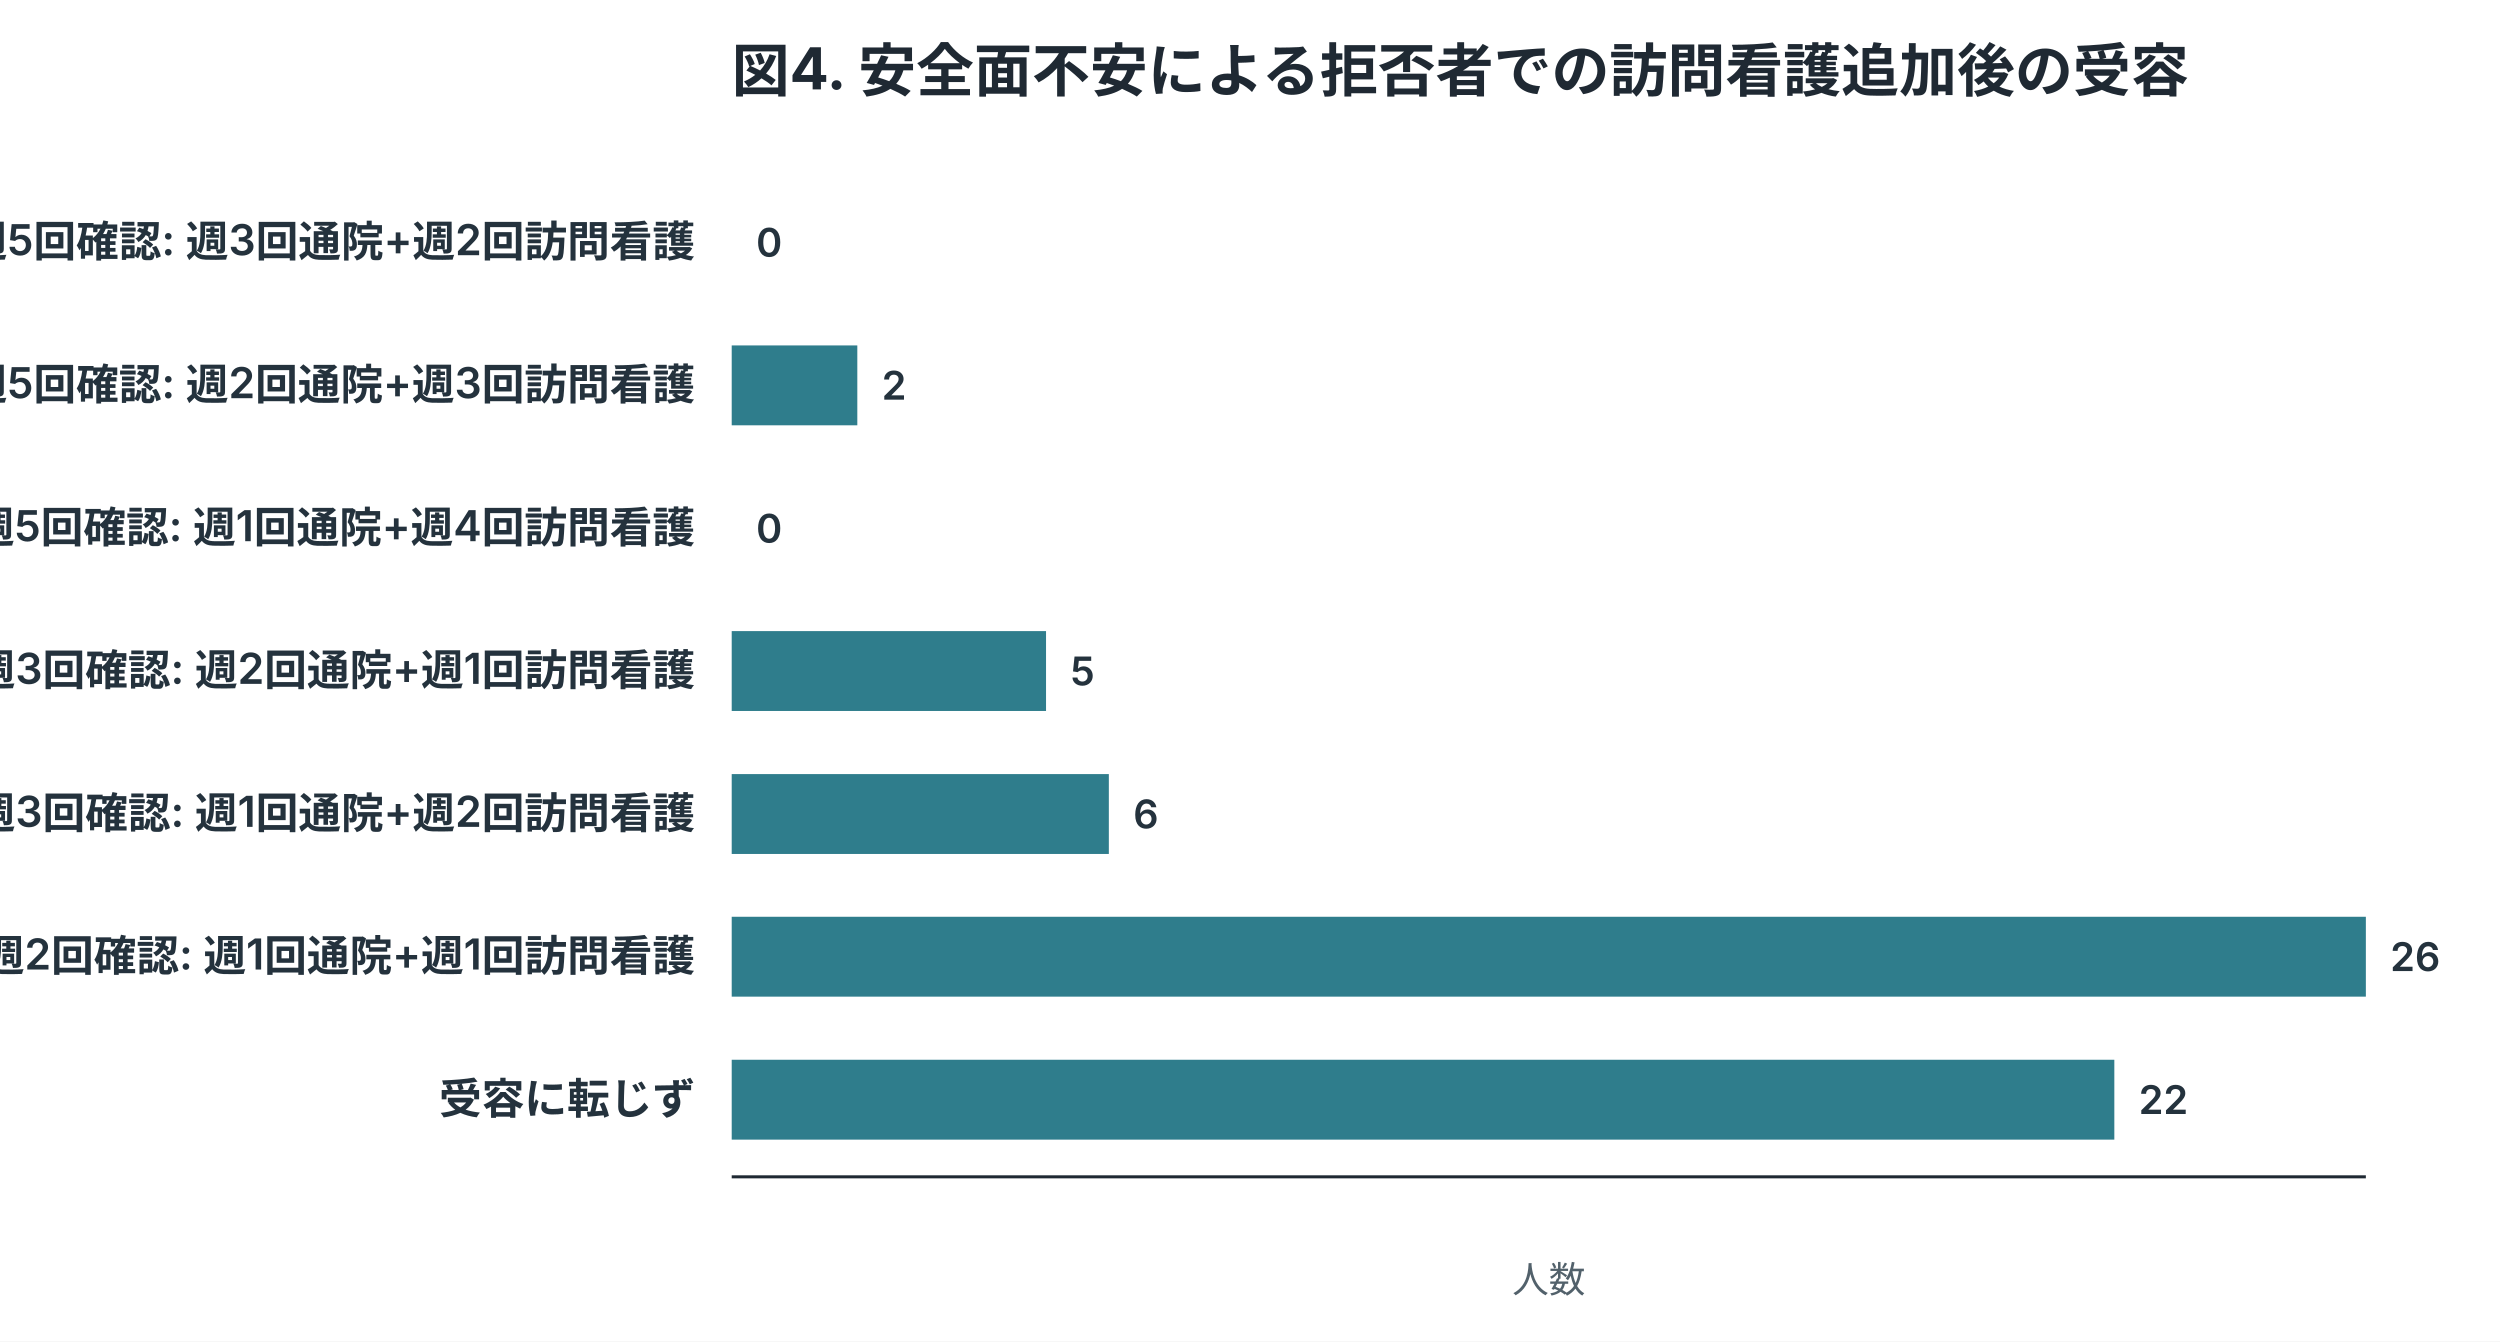
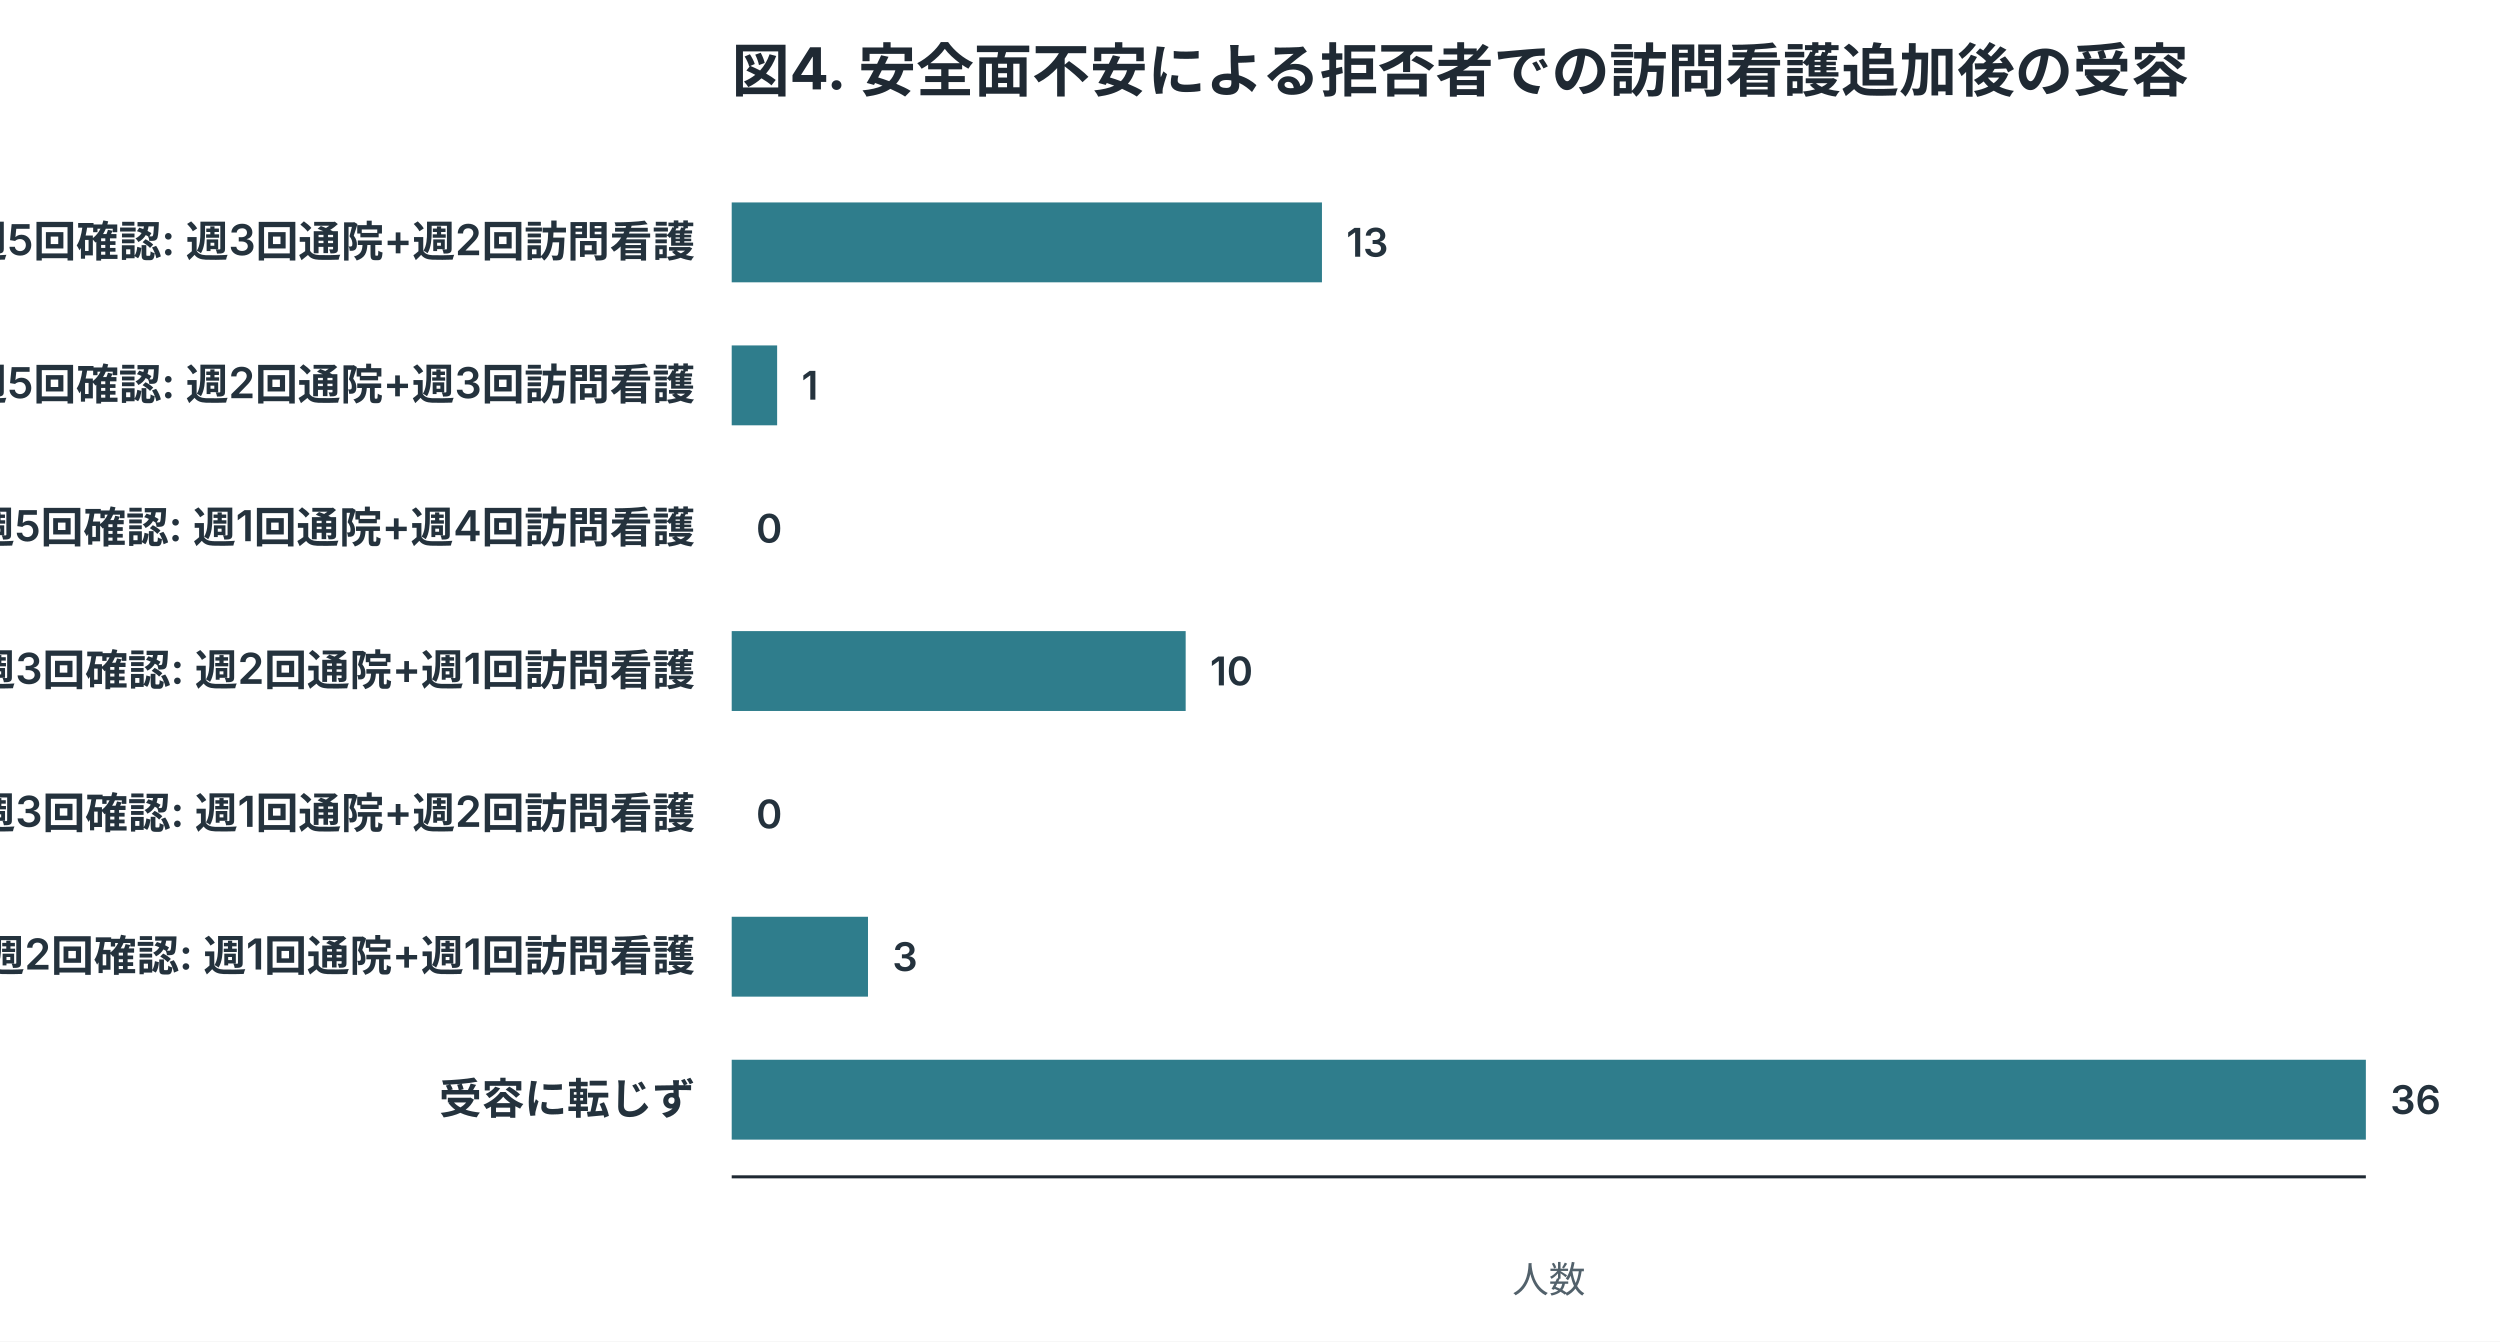
<svg xmlns="http://www.w3.org/2000/svg" width="820" height="440" viewBox="0 0 820 440" role="img">
  <style>
.title{font:700 19px -apple-system,BlinkMacSystemFont,"Segoe UI",sans-serif;fill:#1f2933}
.label{font:600 14px -apple-system,BlinkMacSystemFont,"Segoe UI",sans-serif;fill:#24323d}
.num{font:600 13px -apple-system,BlinkMacSystemFont,"Segoe UI",sans-serif;fill:#24323d}
.axis,.legend,.note{font:12px -apple-system,BlinkMacSystemFont,"Segoe UI",sans-serif;fill:#52616b}
.inside{font:700 13px -apple-system,BlinkMacSystemFont,"Segoe UI",sans-serif;fill:white}
.big{font:700 34px -apple-system,BlinkMacSystemFont,"Segoe UI",sans-serif;fill:#1f2933}
</style>
  <rect width="100%" height="100%" fill="white" />
  <text x="240" y="30" class="title">図4. 安全面不安による拒否者での訪問看護追加後の受容</text>
  <text x="228" y="84.2" text-anchor="end" class="label">週5回確認: 週3回通院+週2回訪問看護</text>
-   <rect x="240" y="66.4" width="0.0" height="26.2" fill="#2f7d8c" />
-   <text x="248.0" y="84.2" class="num">0</text>
+   <rect x="240" y="66.4" width="193.6" height="26.2" fill="#2f7d8c" />
+   <text x="441.6" y="84.2" class="num">13</text>
  <text x="228" y="131.1" text-anchor="end" class="label">週5回確認: 週2回通院+週3回訪問看護</text>
-   <rect x="240" y="113.3" width="41.2" height="26.2" fill="#2f7d8c" />
-   <text x="289.2" y="131.1" class="num">2</text>
+   <rect x="240" y="113.3" width="14.9" height="26.2" fill="#2f7d8c" />
+   <text x="262.9" y="131.1" class="num">1</text>
  <text x="228" y="178.0" text-anchor="end" class="label">週5回確認: 週1回通院+週4回訪問看護</text>
  <rect x="240" y="160.1" width="0.0" height="26.2" fill="#2f7d8c" />
  <text x="248.0" y="178.0" class="num">0</text>
  <text x="228" y="224.8" text-anchor="end" class="label">週3回確認: 週2回通院+週1回訪問看護</text>
-   <rect x="240" y="207.0" width="103.1" height="26.2" fill="#2f7d8c" />
-   <text x="351.1" y="224.8" class="num">5</text>
+   <rect x="240" y="207.0" width="148.9" height="26.2" fill="#2f7d8c" />
+   <text x="396.9" y="224.8" class="num">10</text>
  <text x="228" y="271.7" text-anchor="end" class="label">週3回確認: 週1回通院+週2回訪問看護</text>
-   <rect x="240" y="253.9" width="123.7" height="26.2" fill="#2f7d8c" />
-   <text x="371.7" y="271.7" class="num">6</text>
+   <rect x="240" y="253.9" width="0.0" height="26.2" fill="#2f7d8c" />
+   <text x="248.0" y="271.7" class="num">0</text>
  <text x="228" y="318.5" text-anchor="end" class="label">週2回確認: 週1回通院+週1回訪問看護</text>
-   <rect x="240" y="300.7" width="536.0" height="26.2" fill="#2f7d8c" />
-   <text x="784.0" y="318.5" class="num">26</text>
+   <rect x="240" y="300.7" width="44.7" height="26.2" fill="#2f7d8c" />
+   <text x="292.7" y="318.5" class="num">3</text>
  <text x="228" y="365.4" text-anchor="end" class="label">受容に転じず</text>
-   <rect x="240" y="347.6" width="453.5" height="26.2" fill="#2f7d8c" />
-   <text x="701.5" y="365.4" class="num">22</text>
+   <rect x="240" y="347.6" width="536.0" height="26.2" fill="#2f7d8c" />
+   <text x="784.0" y="365.4" class="num">36</text>
  <line x1="240" y1="386" x2="776" y2="386" stroke="#1f2933" />
  <text x="508.0" y="424" text-anchor="middle" class="axis">人数</text>
</svg>
